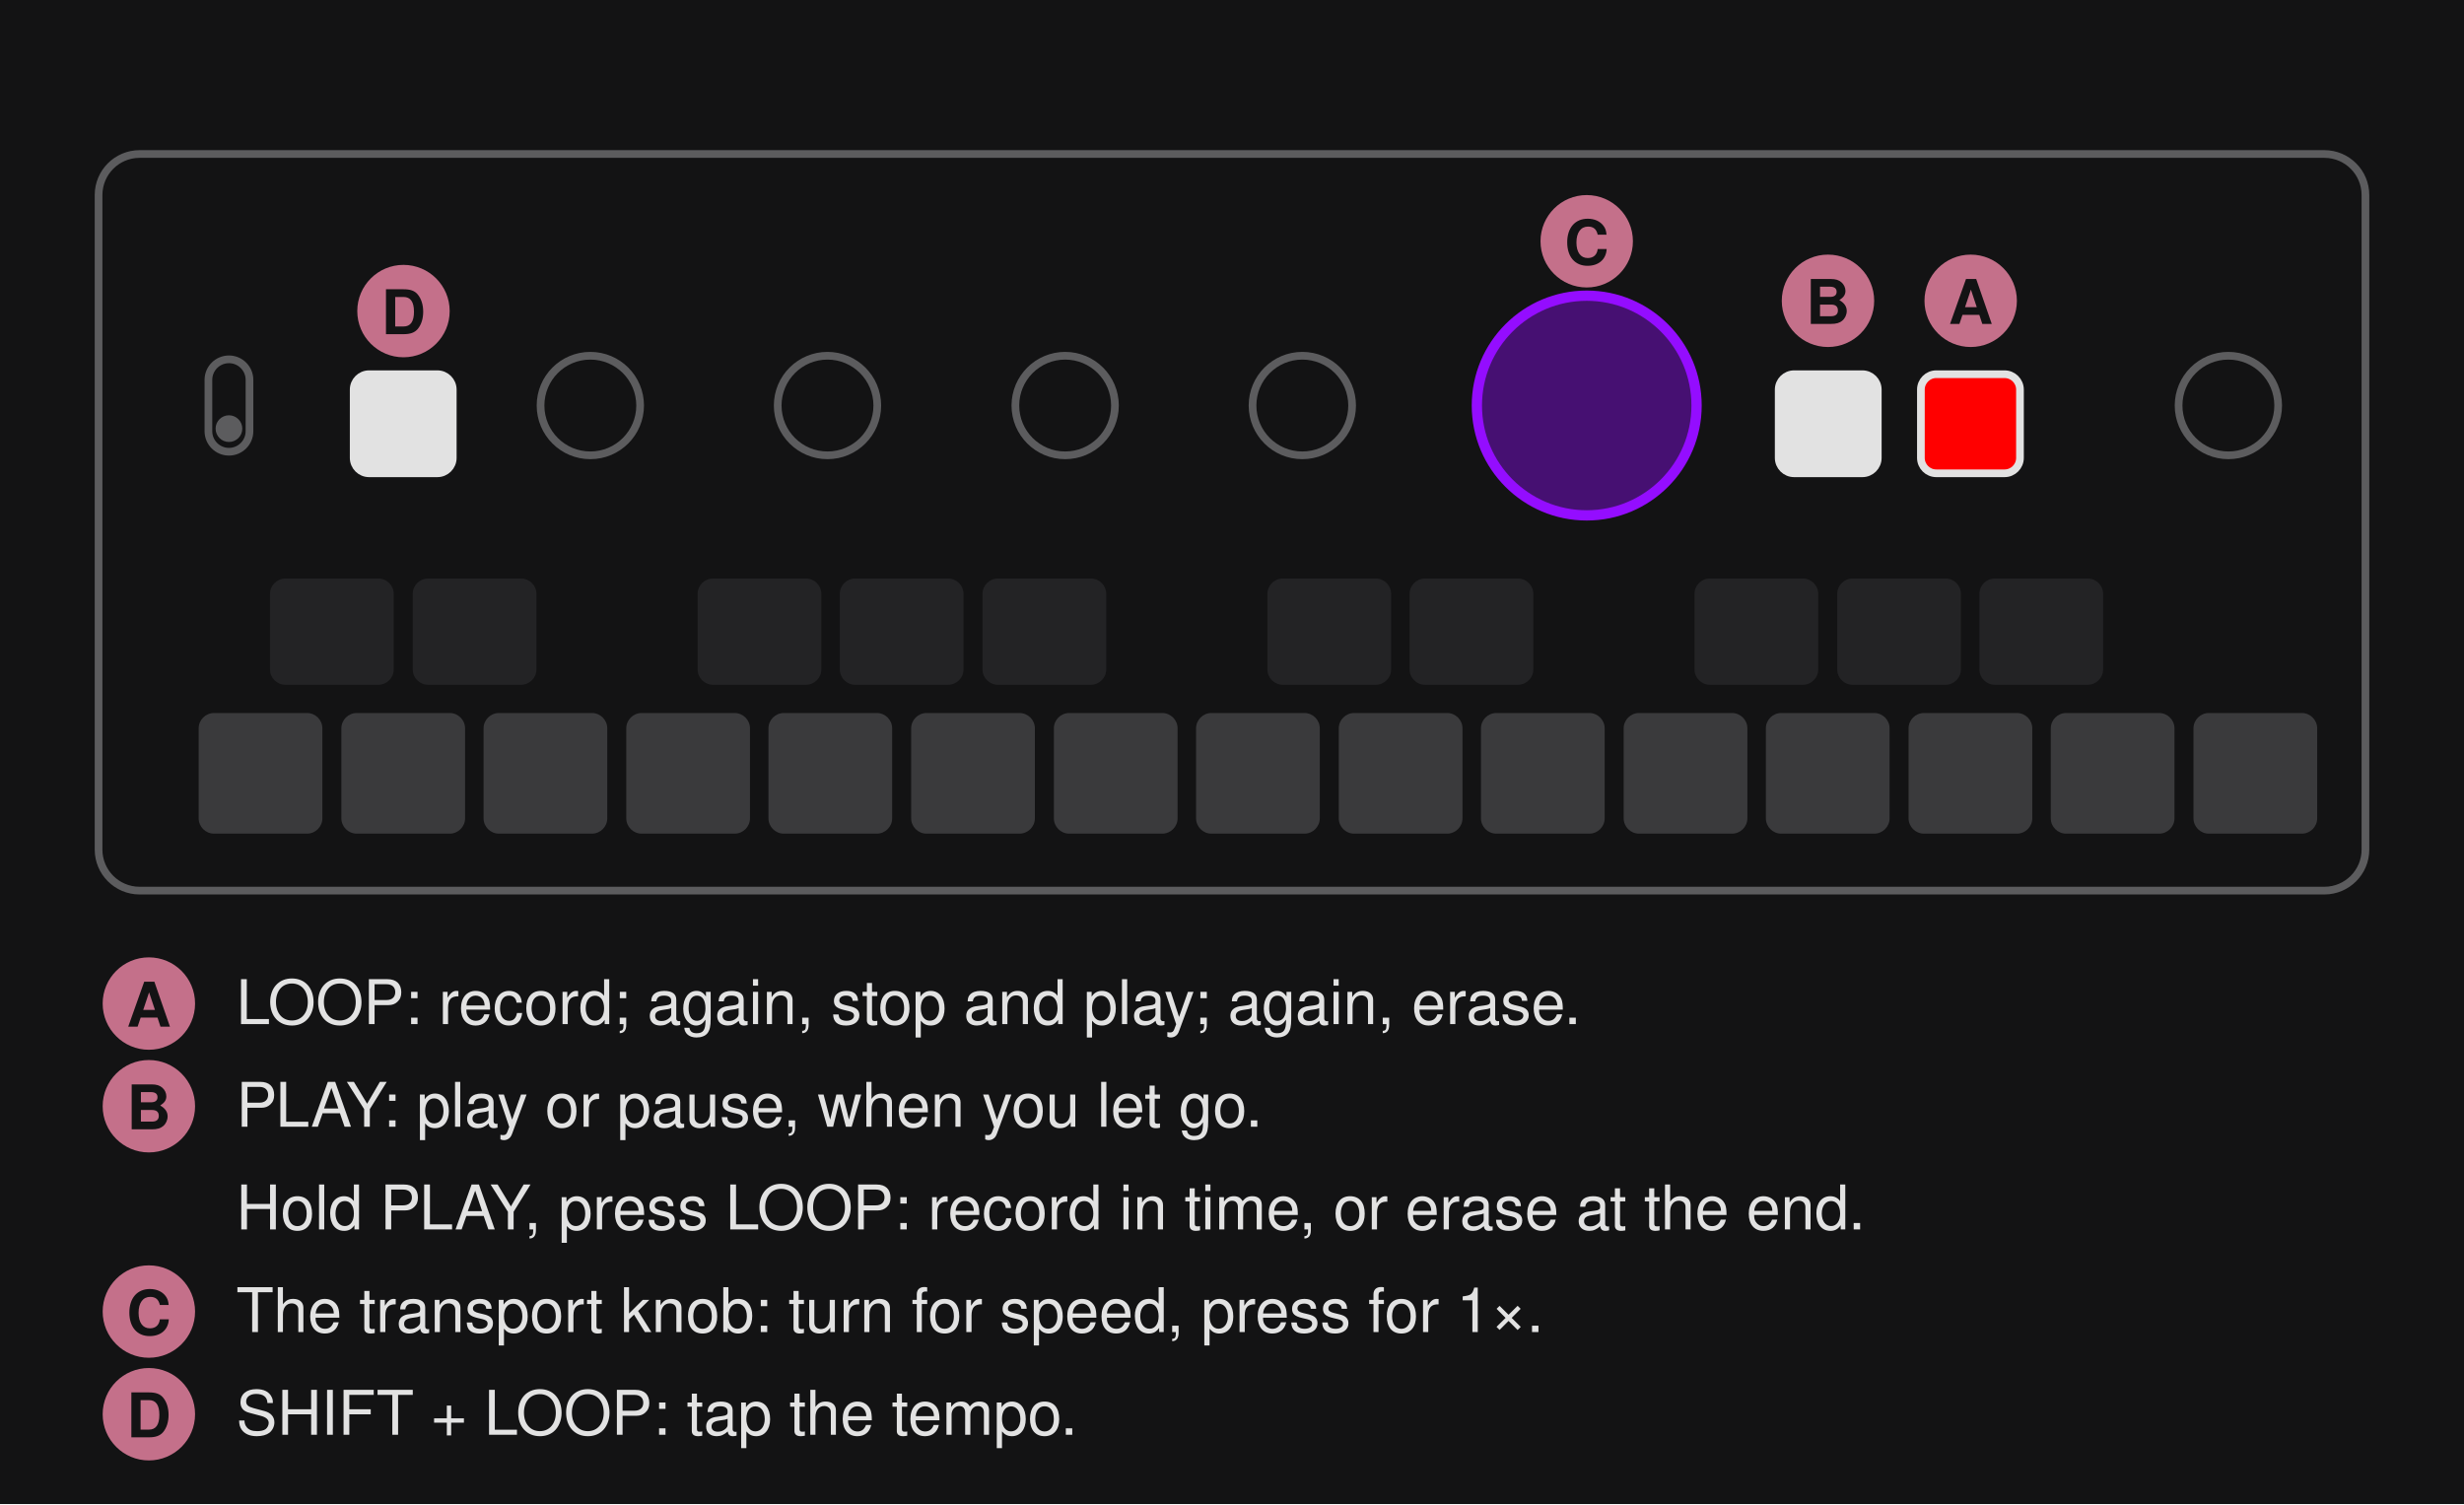
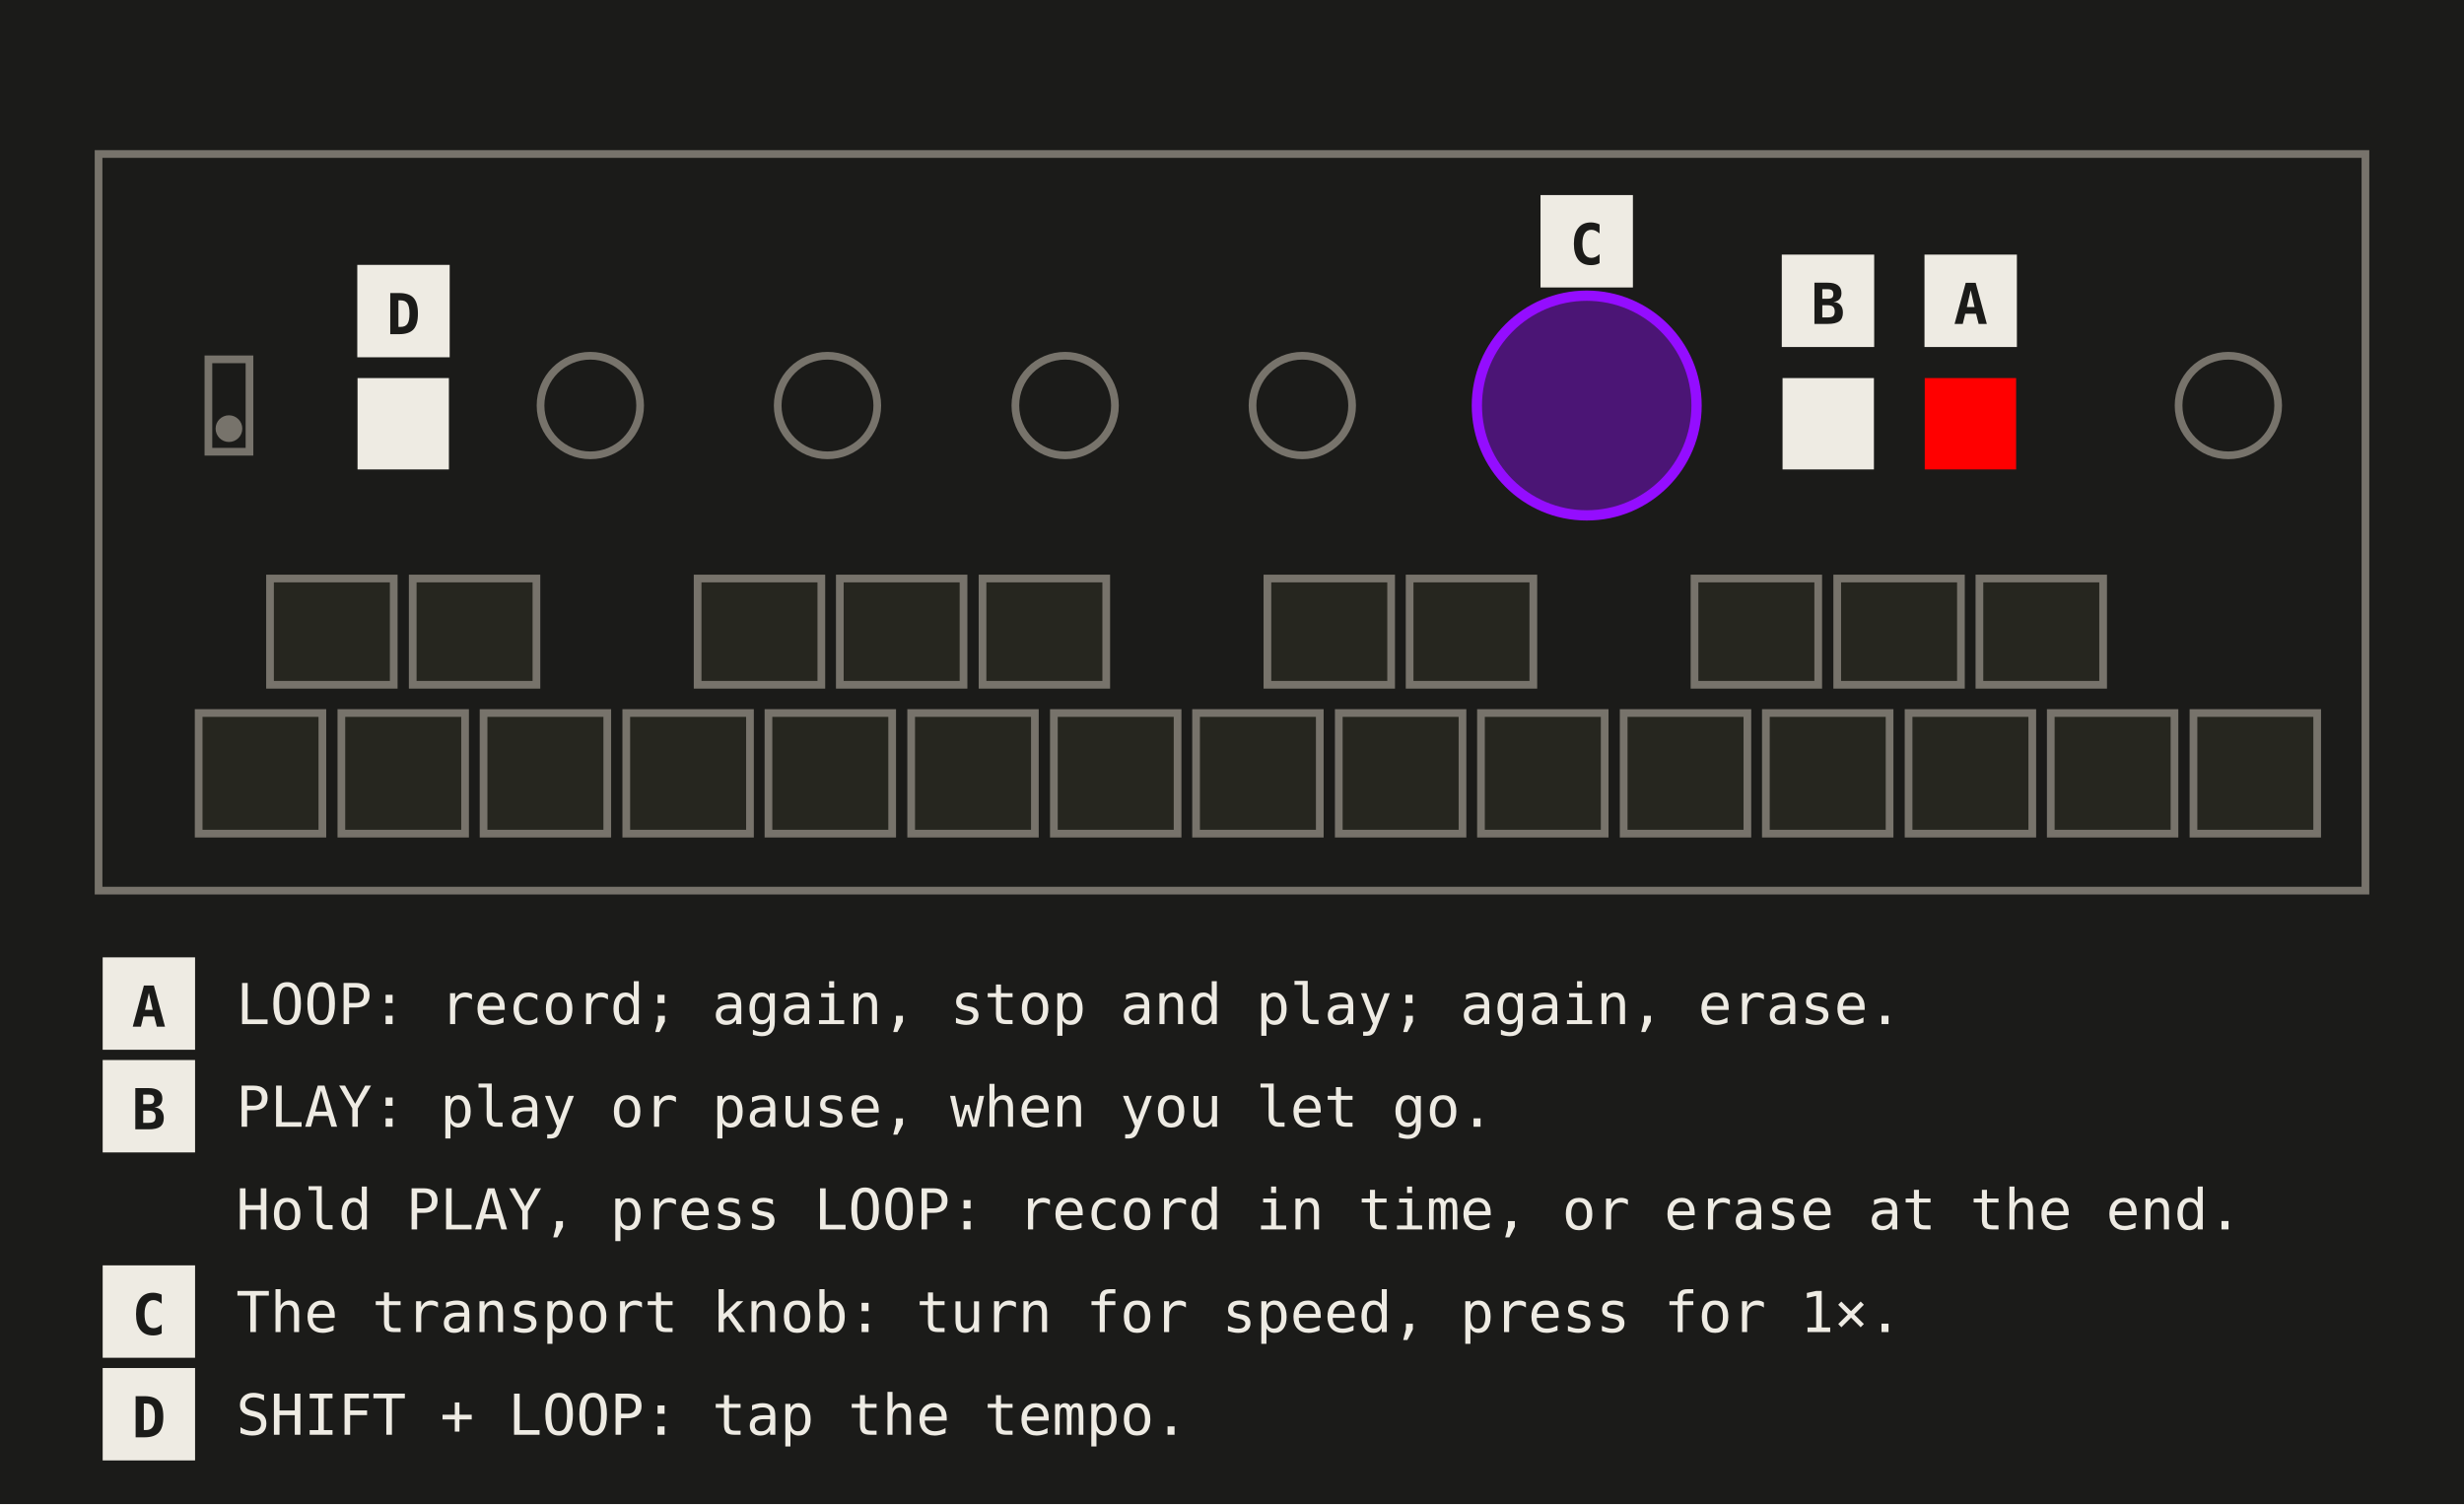
<svg xmlns="http://www.w3.org/2000/svg" viewBox="0 0 480 293" width="480" height="293" role="img" aria-labelledby="title desc">
-   <style>svg{font-size:13px}text{font-family:'Hanken Grotesk', Helvetica, Arial, sans-serif;fill:#e2e2e2;text-anchor:middle}.as{text-anchor:start}.ae{text-anchor:end}.m{fill:#999999}.gt{fill:#131314}.b{fill:none;stroke:#e2e2e2;stroke-width:1.5}.ba{fill:none;stroke:#c4708a;stroke-width:2}.la{fill:none;stroke:#c4708a;stroke-width:2.5}.ls{fill:none;stroke:#e2e2e2;stroke-width:1.5}.lc{fill:none;stroke:#999999;stroke-width:1.5;stroke-dasharray:5 4}.da{fill:#c4708a}.ds{fill:#e2e2e2}.sw{stroke:#c4708a;stroke-width:2.5;stroke-linecap:round}.g{fill:#c4708a}.wk{fill:#e2e2e2;stroke:#131314;stroke-width:1}.dk{fill:#39393a;stroke:#e2e2e2;stroke-width:1.2}.sk{fill:#c4708a;stroke:#e2e2e2;stroke-width:1.2}.led{fill:none;stroke:#999999;stroke-width:1}</style>
+   <style>svg{font-size:12px}text{font-family:'IBM Plex Mono', ui-monospace, Menlo, monospace;fill:#EEEBE3;text-anchor:middle}.as{text-anchor:start}.ae{text-anchor:end}.m{fill:#A9A49A}.gt{fill:#1B1B19}.b{fill:none;stroke:#A9A49A;stroke-width:1.5}.bx{fill:none;stroke:#A9A49A;stroke-width:2}.ba{fill:#26261F;stroke:#EEEBE3;stroke-width:2}.la{fill:none;stroke:#EEEBE3;stroke-width:2}.ls{fill:none;stroke:#A9A49A;stroke-width:2}.lc{fill:none;stroke:#77736B;stroke-width:1.5;stroke-dasharray:5 4}.da{fill:#EEEBE3}.ds{fill:#A9A49A}.sw{stroke:#EEEBE3;stroke-width:2}.g{fill:#EEEBE3}.j{fill:#A9A49A}.wk{fill:#EEEBE3;stroke:#1B1B19;stroke-width:1.5}.dk{fill:#26261F;stroke:#A9A49A;stroke-width:1.5}.sk{fill:#A9A49A;stroke:#1B1B19;stroke-width:1.5}.led{fill:none;stroke:#A9A49A;stroke-width:1.5}</style>
  <defs>
    <marker id="ma" viewBox="0 0 10 10" refX="9" refY="5" markerWidth="9" markerHeight="9" markerUnits="userSpaceOnUse" orient="auto">
-       <path d="M0,0L10,5L0,10z" fill="#c4708a" />
+       <path d="M0,0L10,5L0,10z" fill="#EEEBE3" />
    </marker>
    <marker id="ms" viewBox="0 0 10 10" refX="9" refY="5" markerWidth="9" markerHeight="9" markerUnits="userSpaceOnUse" orient="auto">
-       <path d="M0,0L10,5L0,10z" fill="#e2e2e2" />
+       <path d="M0,0L10,5L0,10z" fill="#A9A49A" />
    </marker>
    <marker id="mc" viewBox="0 0 10 10" refX="9" refY="5" markerWidth="9" markerHeight="9" markerUnits="userSpaceOnUse" orient="auto">
-       <path d="M0,0L10,5L0,10z" fill="#999999" />
+       <path d="M0,0L10,5L0,10z" fill="#77736B" />
    </marker>
  </defs>
-   <rect width="480" height="293" fill="#131314" />
-   <rect x="19.2" y="30" width="441.6" height="143.5" rx="8" fill="none" stroke="#5c5c5e" stroke-width="1.5" />
-   <rect x="38.7" y="138.9" width="24.1" height="23.5" rx="3" fill="#3a3a3c" />
-   <rect x="66.5" y="138.9" width="24.1" height="23.5" rx="3" fill="#3a3a3c" />
-   <rect x="94.2" y="138.9" width="24.1" height="23.5" rx="3" fill="#3a3a3c" />
-   <rect x="122" y="138.9" width="24.1" height="23.5" rx="3" fill="#3a3a3c" />
-   <rect x="149.7" y="138.9" width="24.1" height="23.5" rx="3" fill="#3a3a3c" />
-   <rect x="177.5" y="138.9" width="24.1" height="23.5" rx="3" fill="#3a3a3c" />
-   <rect x="205.3" y="138.9" width="24.1" height="23.5" rx="3" fill="#3a3a3c" />
-   <rect x="233" y="138.9" width="24.1" height="23.5" rx="3" fill="#3a3a3c" />
-   <rect x="260.8" y="138.9" width="24.1" height="23.5" rx="3" fill="#3a3a3c" />
-   <rect x="288.5" y="138.9" width="24.1" height="23.5" rx="3" fill="#3a3a3c" />
-   <rect x="316.3" y="138.9" width="24.1" height="23.5" rx="3" fill="#3a3a3c" />
-   <rect x="344" y="138.9" width="24.1" height="23.5" rx="3" fill="#3a3a3c" />
-   <rect x="371.8" y="138.9" width="24.1" height="23.5" rx="3" fill="#3a3a3c" />
-   <rect x="399.5" y="138.9" width="24.1" height="23.5" rx="3" fill="#3a3a3c" />
-   <rect x="427.3" y="138.9" width="24.1" height="23.5" rx="3" fill="#3a3a3c" />
-   <rect x="52.6" y="112.7" width="24.1" height="20.7" rx="3" fill="#232325" />
-   <rect x="80.4" y="112.7" width="24.1" height="20.7" rx="3" fill="#232325" />
-   <rect x="135.9" y="112.7" width="24.1" height="20.7" rx="3" fill="#232325" />
-   <rect x="163.6" y="112.7" width="24.1" height="20.7" rx="3" fill="#232325" />
-   <rect x="191.4" y="112.7" width="24.1" height="20.7" rx="3" fill="#232325" />
-   <rect x="246.9" y="112.7" width="24.1" height="20.7" rx="3" fill="#232325" />
-   <rect x="274.6" y="112.7" width="24.1" height="20.7" rx="3" fill="#232325" />
-   <rect x="330.1" y="112.7" width="24.1" height="20.7" rx="3" fill="#232325" />
-   <rect x="357.9" y="112.7" width="24.1" height="20.7" rx="3" fill="#232325" />
-   <rect x="385.6" y="112.7" width="24.1" height="20.7" rx="3" fill="#232325" />
-   <rect x="68.9" y="72.9" width="19.3" height="19.3" rx="3" fill="#e2e2e2" stroke="#e2e2e2" stroke-width="1.5" />
-   <rect x="346.5" y="72.9" width="19.3" height="19.3" rx="3" fill="#e2e2e2" stroke="#e2e2e2" stroke-width="1.5" />
-   <rect x="374.2" y="72.9" width="19.3" height="19.3" rx="3" fill="#ff0000" stroke="#e2e2e2" stroke-width="1.5" />
-   <rect x="40.6" y="70" width="8" height="18" rx="4" fill="none" stroke="#5c5c5e" stroke-width="1.5" />
-   <circle cx="44.6" cy="83.5" r="2.6" fill="#5c5c5e" />
-   <circle cx="115" cy="79" r="9.7" fill="none" stroke="#5c5c5e" stroke-width="1.5" />
-   <circle cx="161.2" cy="79" r="9.7" fill="none" stroke="#5c5c5e" stroke-width="1.5" />
-   <circle cx="207.5" cy="79" r="9.7" fill="none" stroke="#5c5c5e" stroke-width="1.5" />
-   <circle cx="253.7" cy="79" r="9.7" fill="none" stroke="#5c5c5e" stroke-width="1.5" />
-   <circle cx="309.1" cy="79" r="21.4" fill="#940dff" fill-opacity=".4" stroke="#e2e2e2" stroke-width="1.5" />
+   <rect width="480" height="293" fill="#1B1B19" />
+   <rect x="19.2" y="30" width="441.6" height="143.5" fill="none" stroke="#77736B" stroke-width="1.5" />
+   <rect x="38.7" y="138.9" width="24.1" height="23.5" fill="#26261F" stroke="#77736B" stroke-width="1.5" />
+   <rect x="66.5" y="138.9" width="24.1" height="23.5" fill="#26261F" stroke="#77736B" stroke-width="1.5" />
+   <rect x="94.2" y="138.9" width="24.1" height="23.5" fill="#26261F" stroke="#77736B" stroke-width="1.5" />
+   <rect x="122" y="138.9" width="24.1" height="23.5" fill="#26261F" stroke="#77736B" stroke-width="1.5" />
+   <rect x="149.7" y="138.9" width="24.1" height="23.5" fill="#26261F" stroke="#77736B" stroke-width="1.5" />
+   <rect x="177.5" y="138.9" width="24.1" height="23.5" fill="#26261F" stroke="#77736B" stroke-width="1.5" />
+   <rect x="205.3" y="138.9" width="24.1" height="23.5" fill="#26261F" stroke="#77736B" stroke-width="1.5" />
+   <rect x="233" y="138.9" width="24.1" height="23.5" fill="#26261F" stroke="#77736B" stroke-width="1.5" />
+   <rect x="260.8" y="138.9" width="24.1" height="23.5" fill="#26261F" stroke="#77736B" stroke-width="1.5" />
+   <rect x="288.5" y="138.9" width="24.1" height="23.5" fill="#26261F" stroke="#77736B" stroke-width="1.5" />
+   <rect x="316.3" y="138.9" width="24.1" height="23.5" fill="#26261F" stroke="#77736B" stroke-width="1.5" />
+   <rect x="344" y="138.9" width="24.1" height="23.5" fill="#26261F" stroke="#77736B" stroke-width="1.5" />
+   <rect x="371.8" y="138.9" width="24.1" height="23.5" fill="#26261F" stroke="#77736B" stroke-width="1.5" />
+   <rect x="399.5" y="138.9" width="24.1" height="23.5" fill="#26261F" stroke="#77736B" stroke-width="1.5" />
+   <rect x="427.3" y="138.9" width="24.1" height="23.5" fill="#26261F" stroke="#77736B" stroke-width="1.5" />
+   <rect x="52.6" y="112.7" width="24.1" height="20.7" fill="#26261F" stroke="#77736B" stroke-width="1.5" />
+   <rect x="80.4" y="112.7" width="24.1" height="20.7" fill="#26261F" stroke="#77736B" stroke-width="1.5" />
+   <rect x="135.9" y="112.7" width="24.1" height="20.7" fill="#26261F" stroke="#77736B" stroke-width="1.5" />
+   <rect x="163.6" y="112.7" width="24.1" height="20.7" fill="#26261F" stroke="#77736B" stroke-width="1.5" />
+   <rect x="191.4" y="112.7" width="24.1" height="20.7" fill="#26261F" stroke="#77736B" stroke-width="1.5" />
+   <rect x="246.9" y="112.7" width="24.1" height="20.7" fill="#26261F" stroke="#77736B" stroke-width="1.5" />
+   <rect x="274.6" y="112.7" width="24.1" height="20.7" fill="#26261F" stroke="#77736B" stroke-width="1.5" />
+   <rect x="330.1" y="112.7" width="24.1" height="20.7" fill="#26261F" stroke="#77736B" stroke-width="1.5" />
+   <rect x="357.9" y="112.7" width="24.1" height="20.7" fill="#26261F" stroke="#77736B" stroke-width="1.5" />
+   <rect x="385.6" y="112.7" width="24.1" height="20.7" fill="#26261F" stroke="#77736B" stroke-width="1.5" />
+   <rect x="68.9" y="72.9" width="19.3" height="19.3" fill="#EEEBE3" stroke="#1B1B19" stroke-width="1.5" />
+   <rect x="346.5" y="72.9" width="19.3" height="19.3" fill="#EEEBE3" stroke="#1B1B19" stroke-width="1.5" />
+   <rect x="374.2" y="72.9" width="19.3" height="19.3" fill="#ff0000" stroke="#1B1B19" stroke-width="1.5" />
+   <rect x="40.6" y="70" width="8" height="18" fill="none" stroke="#77736B" stroke-width="1.5" />
+   <circle cx="44.6" cy="83.5" r="2.6" fill="#77736B" />
+   <circle cx="115" cy="79" r="9.7" fill="none" stroke="#77736B" stroke-width="1.5" />
+   <circle cx="161.2" cy="79" r="9.7" fill="none" stroke="#77736B" stroke-width="1.5" />
+   <circle cx="207.5" cy="79" r="9.7" fill="none" stroke="#77736B" stroke-width="1.5" />
+   <circle cx="253.7" cy="79" r="9.7" fill="none" stroke="#77736B" stroke-width="1.5" />
+   <circle cx="309.1" cy="79" r="21.4" fill="#940dff" fill-opacity=".4" stroke="#1B1B19" stroke-width="1.5" />
  <circle cx="309.1" cy="79" r="21.4" fill="none" stroke="#940dff" stroke-width="2" />
-   <circle cx="434.1" cy="79" r="9.7" fill="none" stroke="#5c5c5e" stroke-width="1.5" />
-   <circle cx="383.9" cy="58.6" r="9" class="g" />
-   <text x="383.9" y="63.1" class="gt" font-size="12" font-weight="bold">A</text>
-   <circle cx="356.1" cy="58.6" r="9" class="g" />
-   <text x="356.1" y="63.1" class="gt" font-size="12" font-weight="bold">B</text>
-   <circle cx="309.1" cy="47" r="9" class="g" />
-   <text x="309.1" y="51.5" class="gt" font-size="12" font-weight="bold">C</text>
-   <circle cx="78.6" cy="60.6" r="9" class="g" />
-   <text x="78.6" y="65.1" class="gt" font-size="12" font-weight="bold">D</text>
-   <circle cx="29" cy="195.5" r="9" class="g" />
-   <text x="29" y="200" class="gt" font-size="12" font-weight="bold">A</text>
-   <text x="46" y="199.5" class="t as" font-size="12">LOOP: record; again, stop and play; again, erase.</text>
-   <circle cx="29" cy="215.5" r="9" class="g" />
-   <text x="29" y="220" class="gt" font-size="12" font-weight="bold">B</text>
-   <text x="46" y="219.5" class="t as" font-size="12">PLAY: play or pause, when you let go.</text>
-   <text x="46" y="239.5" class="t as" font-size="12">Hold PLAY, press LOOP: record in time, or erase at the end.</text>
-   <circle cx="29" cy="255.5" r="9" class="g" />
-   <text x="29" y="260" class="gt" font-size="12" font-weight="bold">C</text>
-   <text x="46" y="259.5" class="t as" font-size="12">The transport knob: turn for speed, press for 1×.</text>
-   <circle cx="29" cy="275.5" r="9" class="g" />
-   <text x="29" y="280" class="gt" font-size="12" font-weight="bold">D</text>
-   <text x="46" y="279.5" class="t as" font-size="12">SHIFT + LOOP: tap the tempo.</text>
+   <circle cx="434.1" cy="79" r="9.7" fill="none" stroke="#77736B" stroke-width="1.5" />
+   <rect x="374.9" y="49.6" width="18" height="18" class="g" />
+   <text x="383.9" y="63.1" class="gt" font-size="11" font-weight="600">A</text>
+   <rect x="347.1" y="49.6" width="18" height="18" class="g" />
+   <text x="356.1" y="63.1" class="gt" font-size="11" font-weight="600">B</text>
+   <rect x="300.1" y="38" width="18" height="18" class="g" />
+   <text x="309.1" y="51.5" class="gt" font-size="11" font-weight="600">C</text>
+   <rect x="69.6" y="51.6" width="18" height="18" class="g" />
+   <text x="78.6" y="65.1" class="gt" font-size="11" font-weight="600">D</text>
+   <rect x="20" y="186.5" width="18" height="18" class="g" />
+   <text x="29" y="200" class="gt" font-size="11" font-weight="600">A</text>
+   <text x="46" y="199.5" class="t as" font-size="11">LOOP: record; again, stop and play; again, erase.</text>
+   <rect x="20" y="206.5" width="18" height="18" class="g" />
+   <text x="29" y="220" class="gt" font-size="11" font-weight="600">B</text>
+   <text x="46" y="219.5" class="t as" font-size="11">PLAY: play or pause, when you let go.</text>
+   <text x="46" y="239.5" class="t as" font-size="11">Hold PLAY, press LOOP: record in time, or erase at the end.</text>
+   <rect x="20" y="246.5" width="18" height="18" class="g" />
+   <text x="29" y="260" class="gt" font-size="11" font-weight="600">C</text>
+   <text x="46" y="259.5" class="t as" font-size="11">The transport knob: turn for speed, press for 1×.</text>
+   <rect x="20" y="266.5" width="18" height="18" class="g" />
+   <text x="29" y="280" class="gt" font-size="11" font-weight="600">D</text>
+   <text x="46" y="279.5" class="t as" font-size="11">SHIFT + LOOP: tap the tempo.</text>
</svg>
